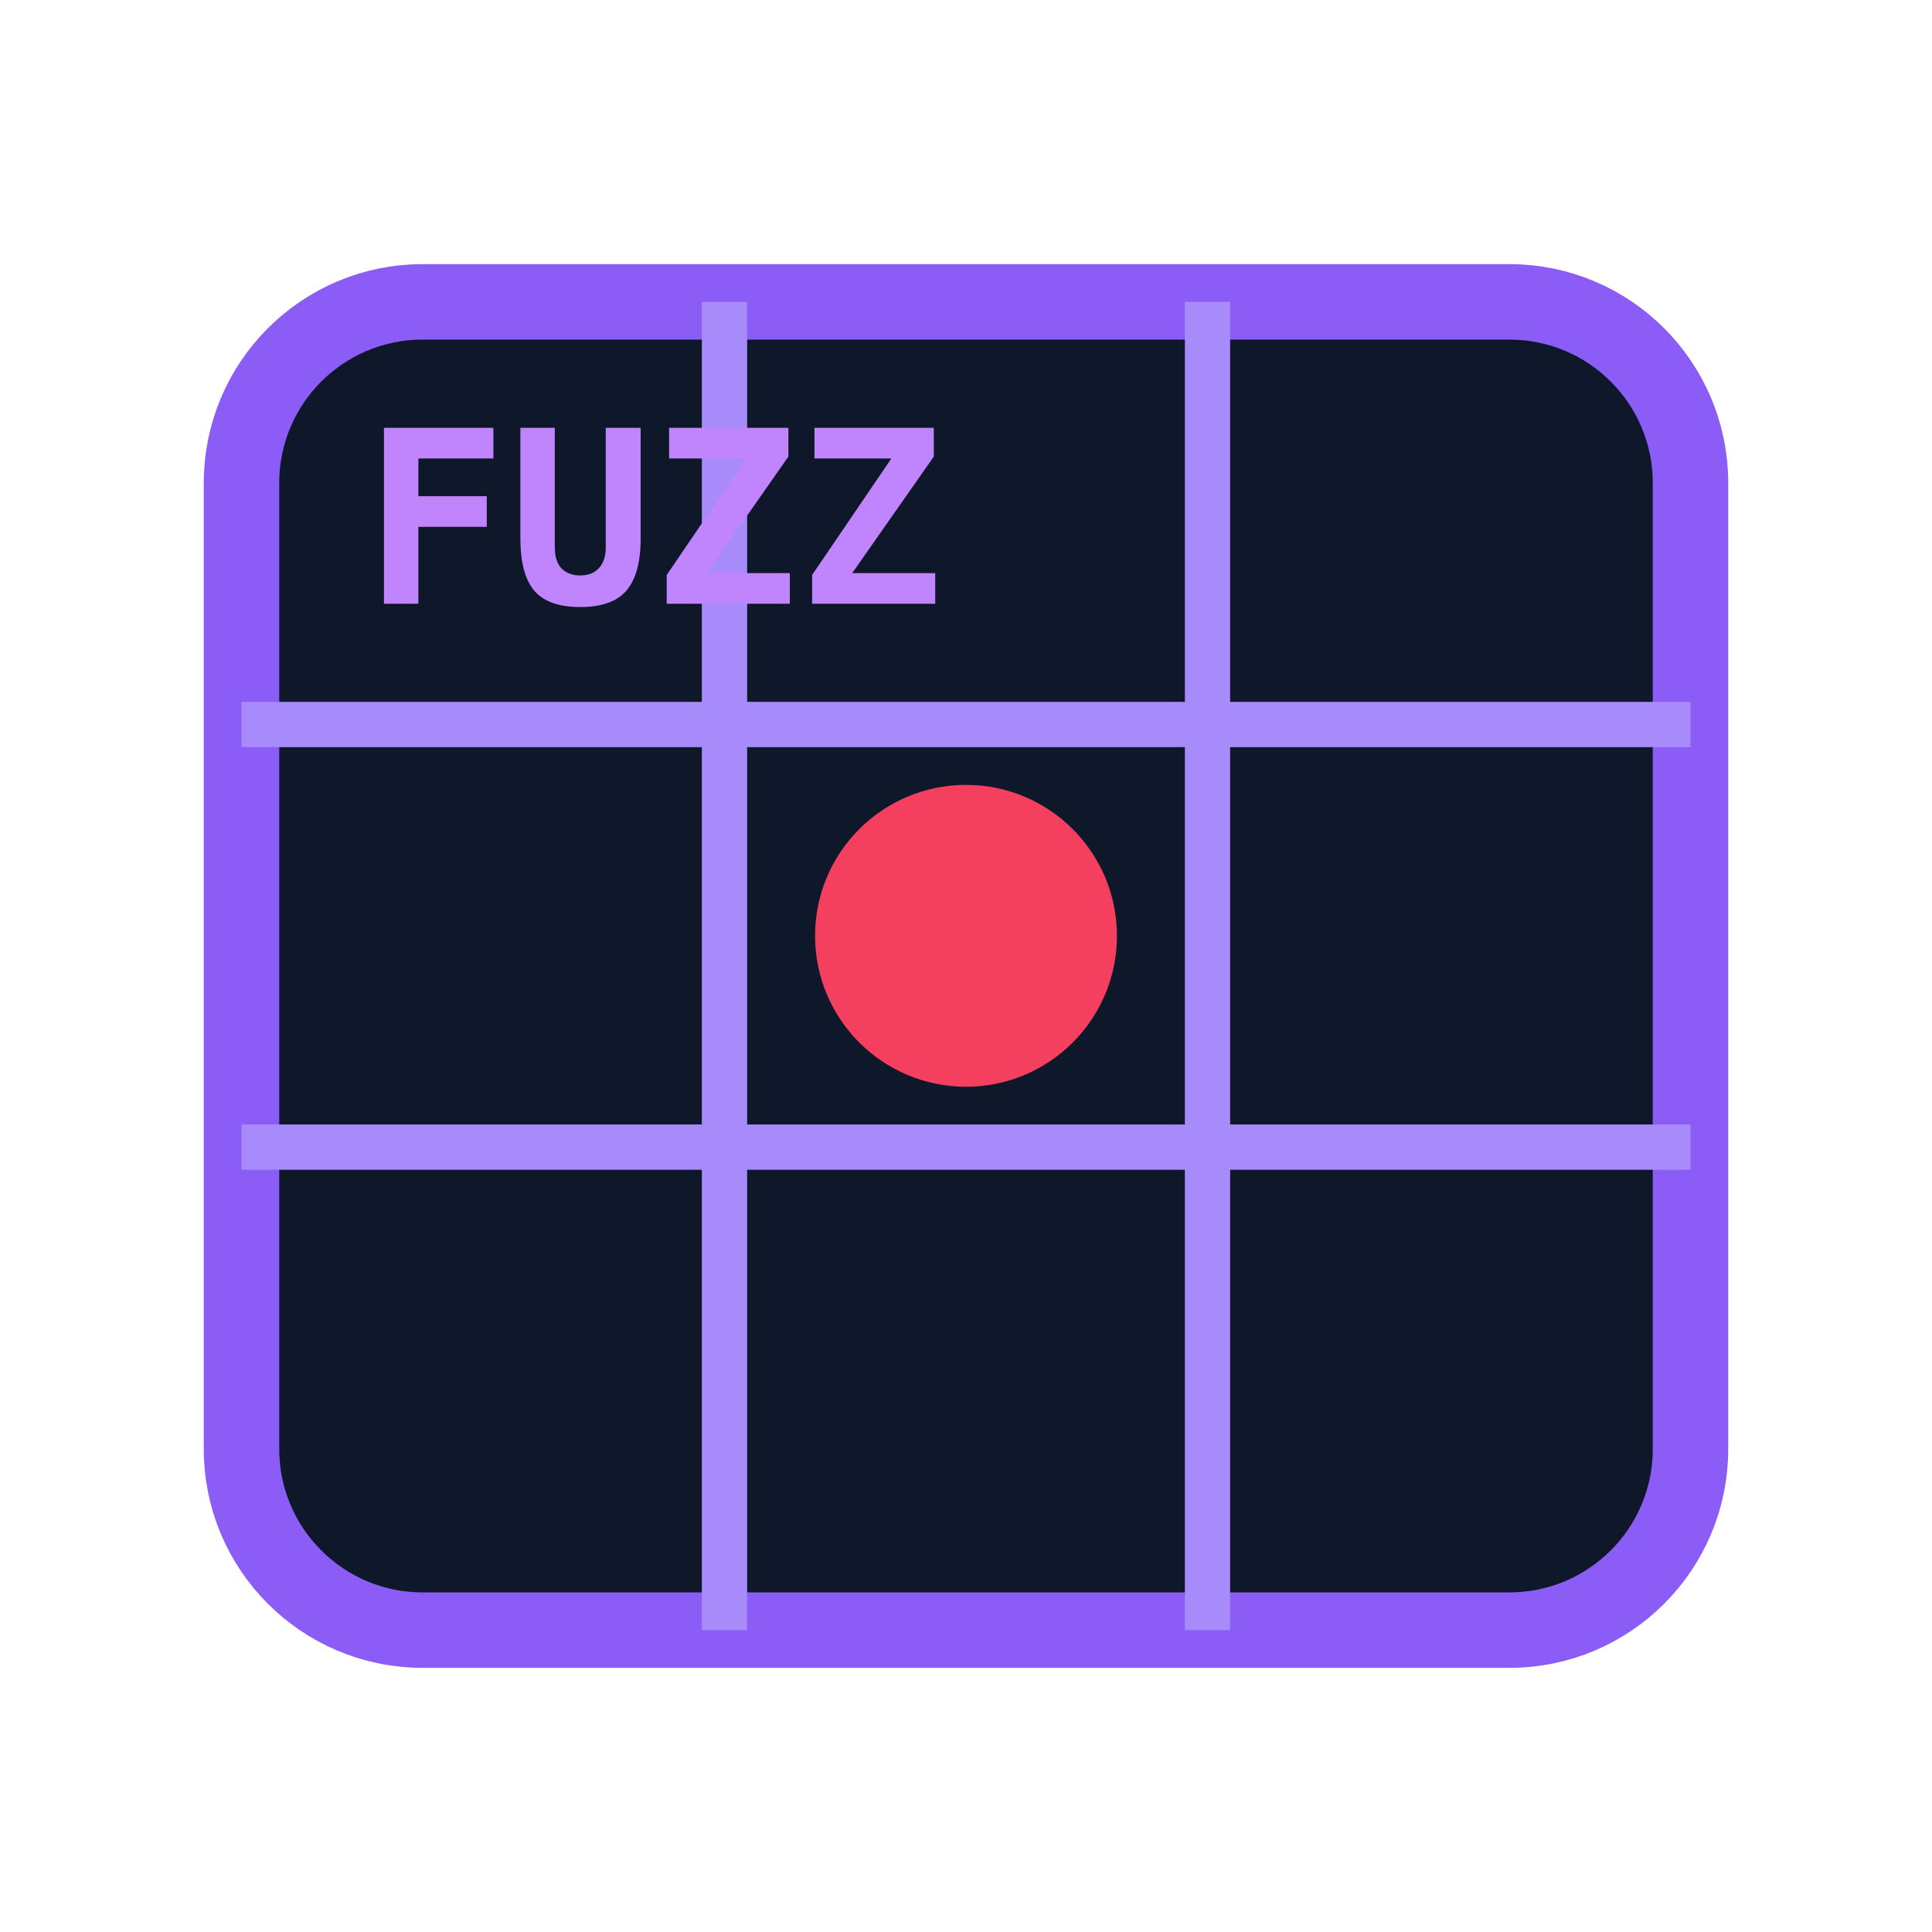
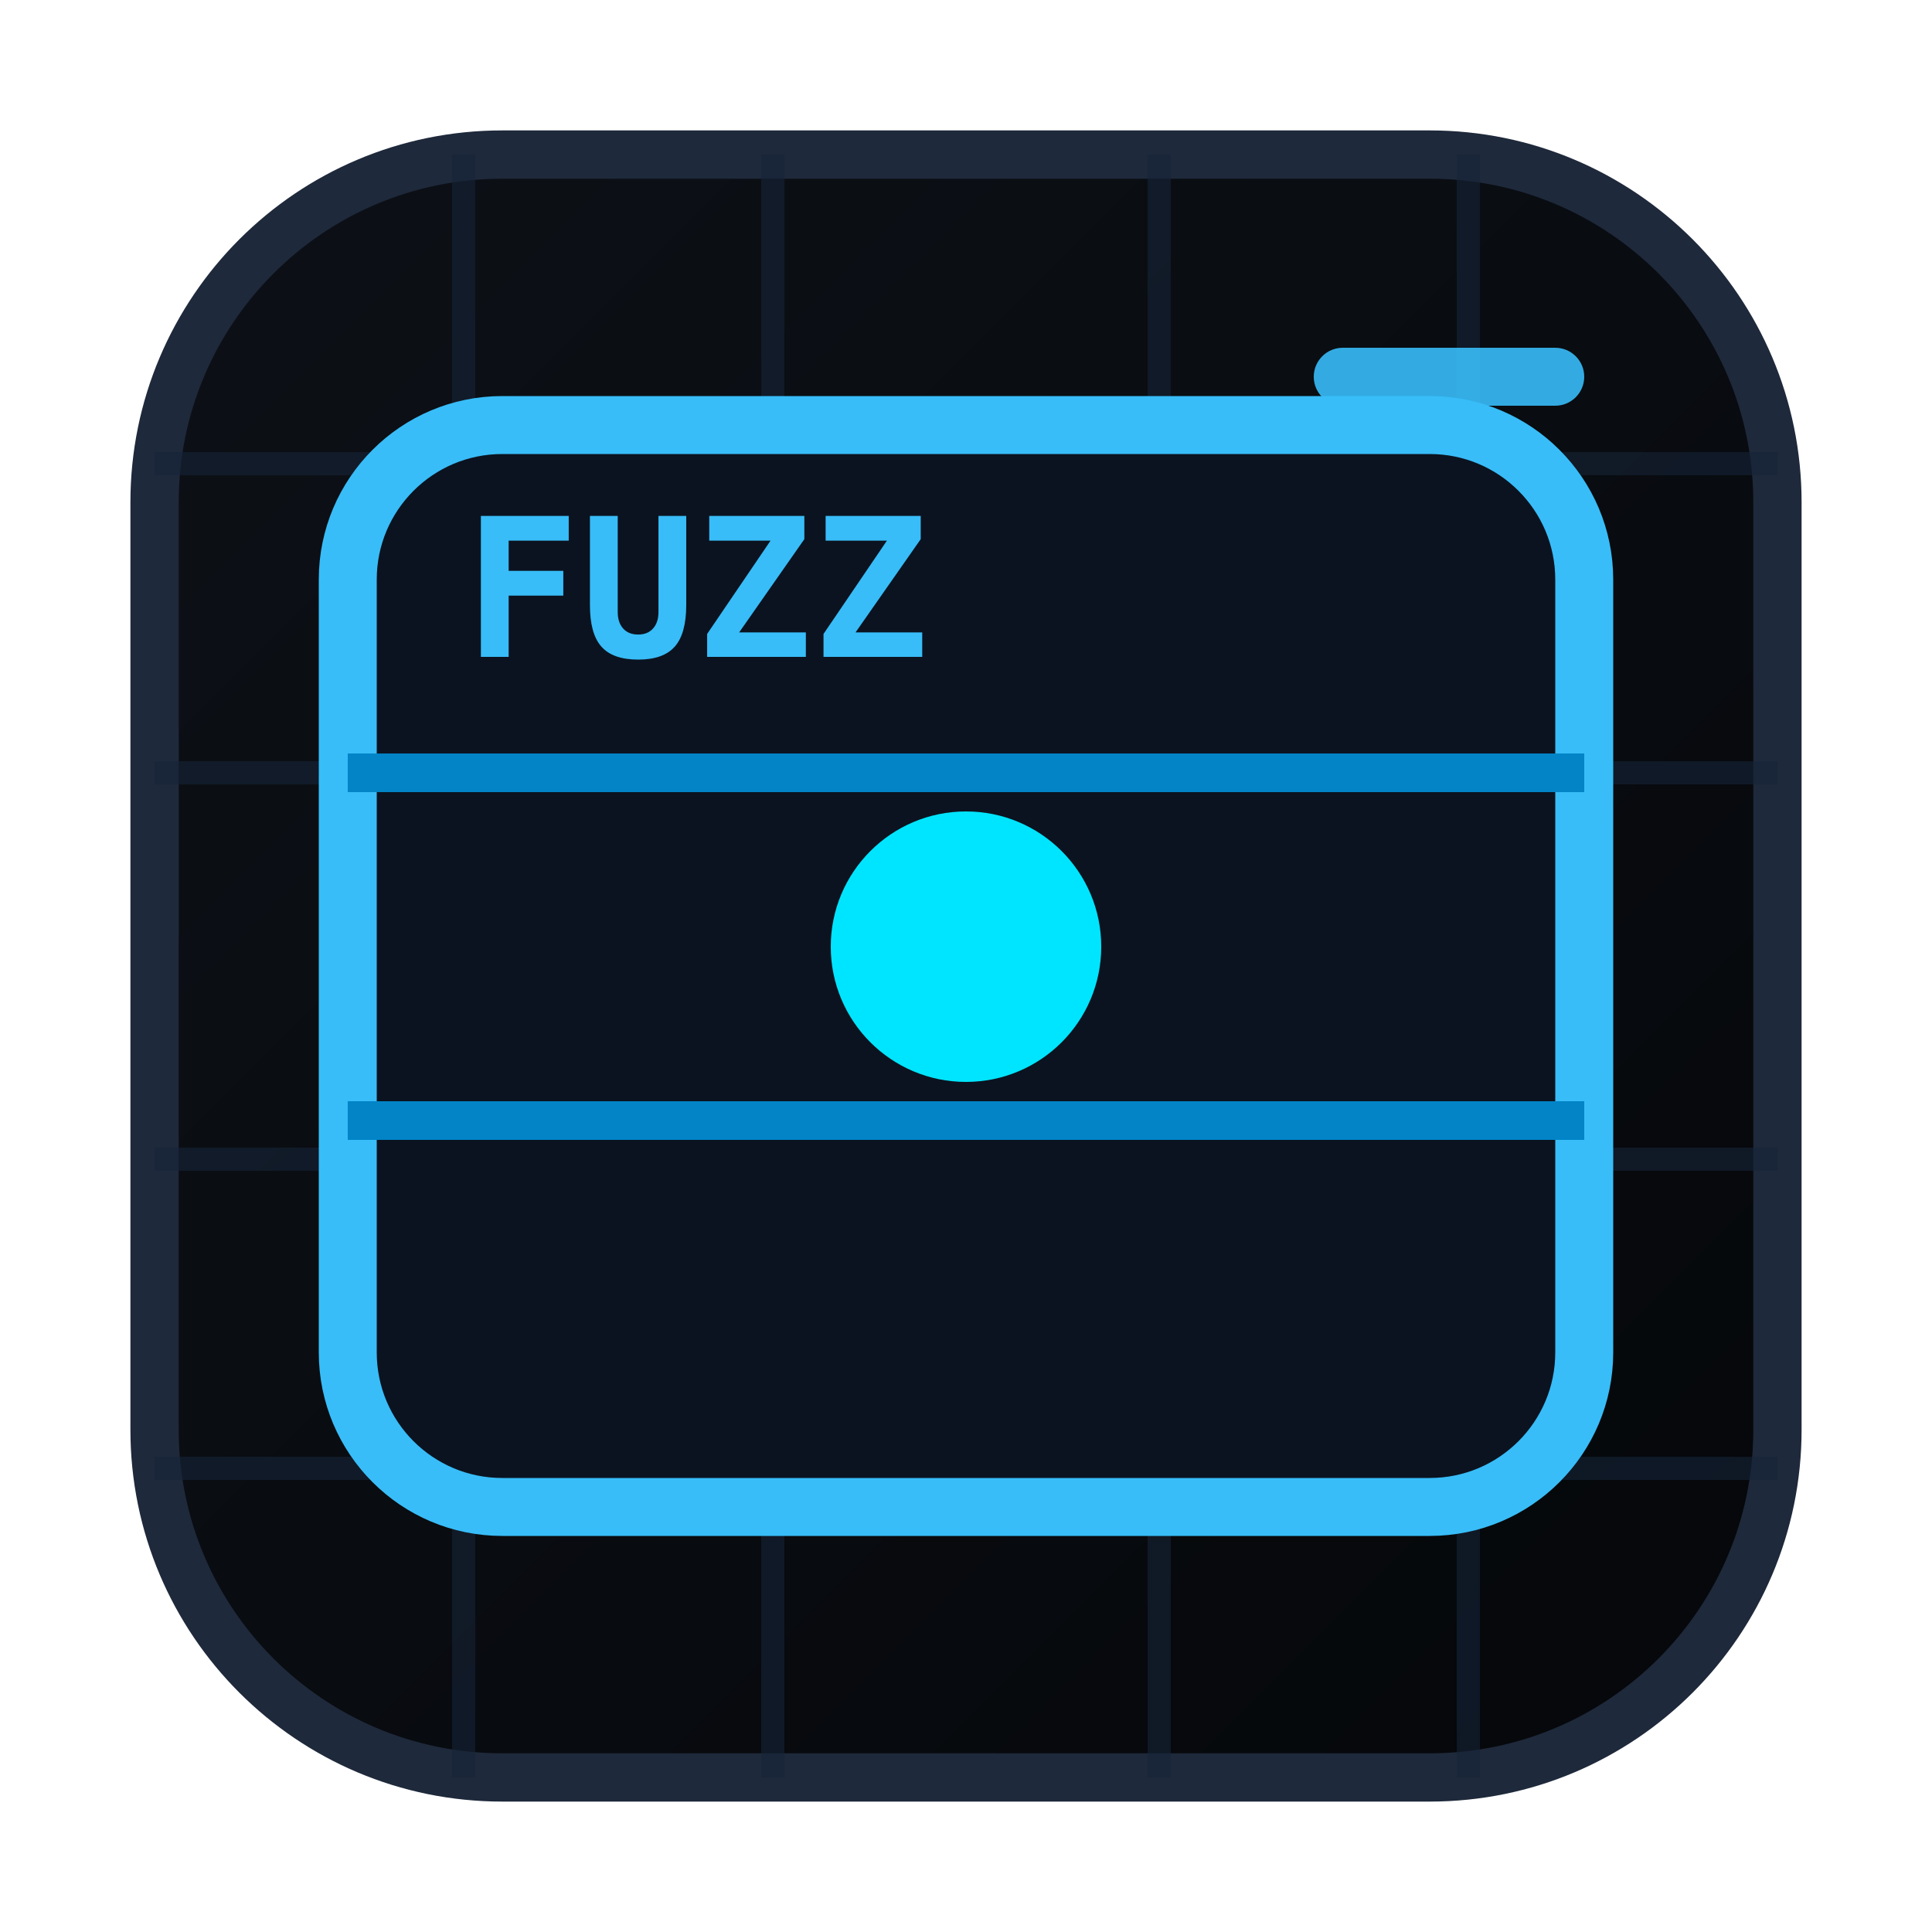
- <svg xmlns="http://www.w3.org/2000/svg" viewBox="0 0 64 64" width="64" height="64">
-   <rect x="8" y="10" width="48" height="44" rx="6" fill="#0f172a" stroke="#8b5cf6" stroke-width="2.5" />
-   <line x1="8" y1="24" x2="56" y2="24" stroke="#a78bfa" stroke-width="1.5" />
-   <line x1="8" y1="38" x2="56" y2="38" stroke="#a78bfa" stroke-width="1.5" />
-   <line x1="24" y1="10" x2="24" y2="54" stroke="#a78bfa" stroke-width="1.5" />
-   <line x1="40" y1="10" x2="40" y2="54" stroke="#a78bfa" stroke-width="1.5" />
-   <circle cx="32" cy="31" r="5" fill="#f43f5e" />
-   <text x="12" y="20" font-family="monospace" font-size="8" fill="#c084fc" font-weight="bold">FUZZ</text>
+ <svg xmlns="http://www.w3.org/2000/svg" viewBox="0 0 100 100" width="100" height="100">
+   <defs>
+     <linearGradient id="bg_wfuzz" x1="0%" y1="0%" x2="100%" y2="100%">
+       <stop offset="0%" stop-color="#0d1117" />
+       <stop offset="100%" stop-color="#05070a" />
+     </linearGradient>
+   </defs>
+   <rect x="8" y="8" width="84" height="84" rx="18" fill="url(#bg_wfuzz)" stroke="#1e293b" stroke-width="2.5" />
+   <line x1="24" y1="8" x2="24" y2="92" stroke="#162438" stroke-width="1.2" stroke-opacity="0.6" />
+   <line x1="40" y1="8" x2="40" y2="92" stroke="#162438" stroke-width="1.2" stroke-opacity="0.6" />
+   <line x1="60" y1="8" x2="60" y2="92" stroke="#162438" stroke-width="1.2" stroke-opacity="0.6" />
+   <line x1="76" y1="8" x2="76" y2="92" stroke="#162438" stroke-width="1.2" stroke-opacity="0.6" />
+   <line x1="8" y1="24" x2="92" y2="24" stroke="#162438" stroke-width="1.2" stroke-opacity="0.6" />
+   <line x1="8" y1="40" x2="92" y2="40" stroke="#162438" stroke-width="1.2" stroke-opacity="0.6" />
+   <line x1="8" y1="60" x2="92" y2="60" stroke="#162438" stroke-width="1.2" stroke-opacity="0.6" />
+   <line x1="8" y1="76" x2="92" y2="76" stroke="#162438" stroke-width="1.2" stroke-opacity="0.6" />
+   <rect x="68" y="18" width="14" height="3" rx="1.5" fill="#38bdf8" fill-opacity="0.9" />
+   <rect x="68" y="24" width="14" height="3" rx="1.5" fill="#0284c7" fill-opacity="0.8" />
+   <rect x="68" y="30" width="14" height="3" rx="1.5" fill="#0369a1" fill-opacity="0.7" />
+   <rect x="18" y="22" width="64" height="56" rx="8" fill="#0b1320" stroke="#38bdf8" stroke-width="3" />
+   <line x1="18" y1="40" x2="82" y2="40" stroke="#0284c7" stroke-width="2" />
+   <line x1="18" y1="58" x2="82" y2="58" stroke="#0284c7" stroke-width="2" />
+   <circle cx="50" cy="49" r="7" fill="#00e5ff" />
+   <text x="24" y="34" font-family="monospace" font-size="10" fill="#38bdf8" font-weight="bold">FUZZ</text>
</svg>
